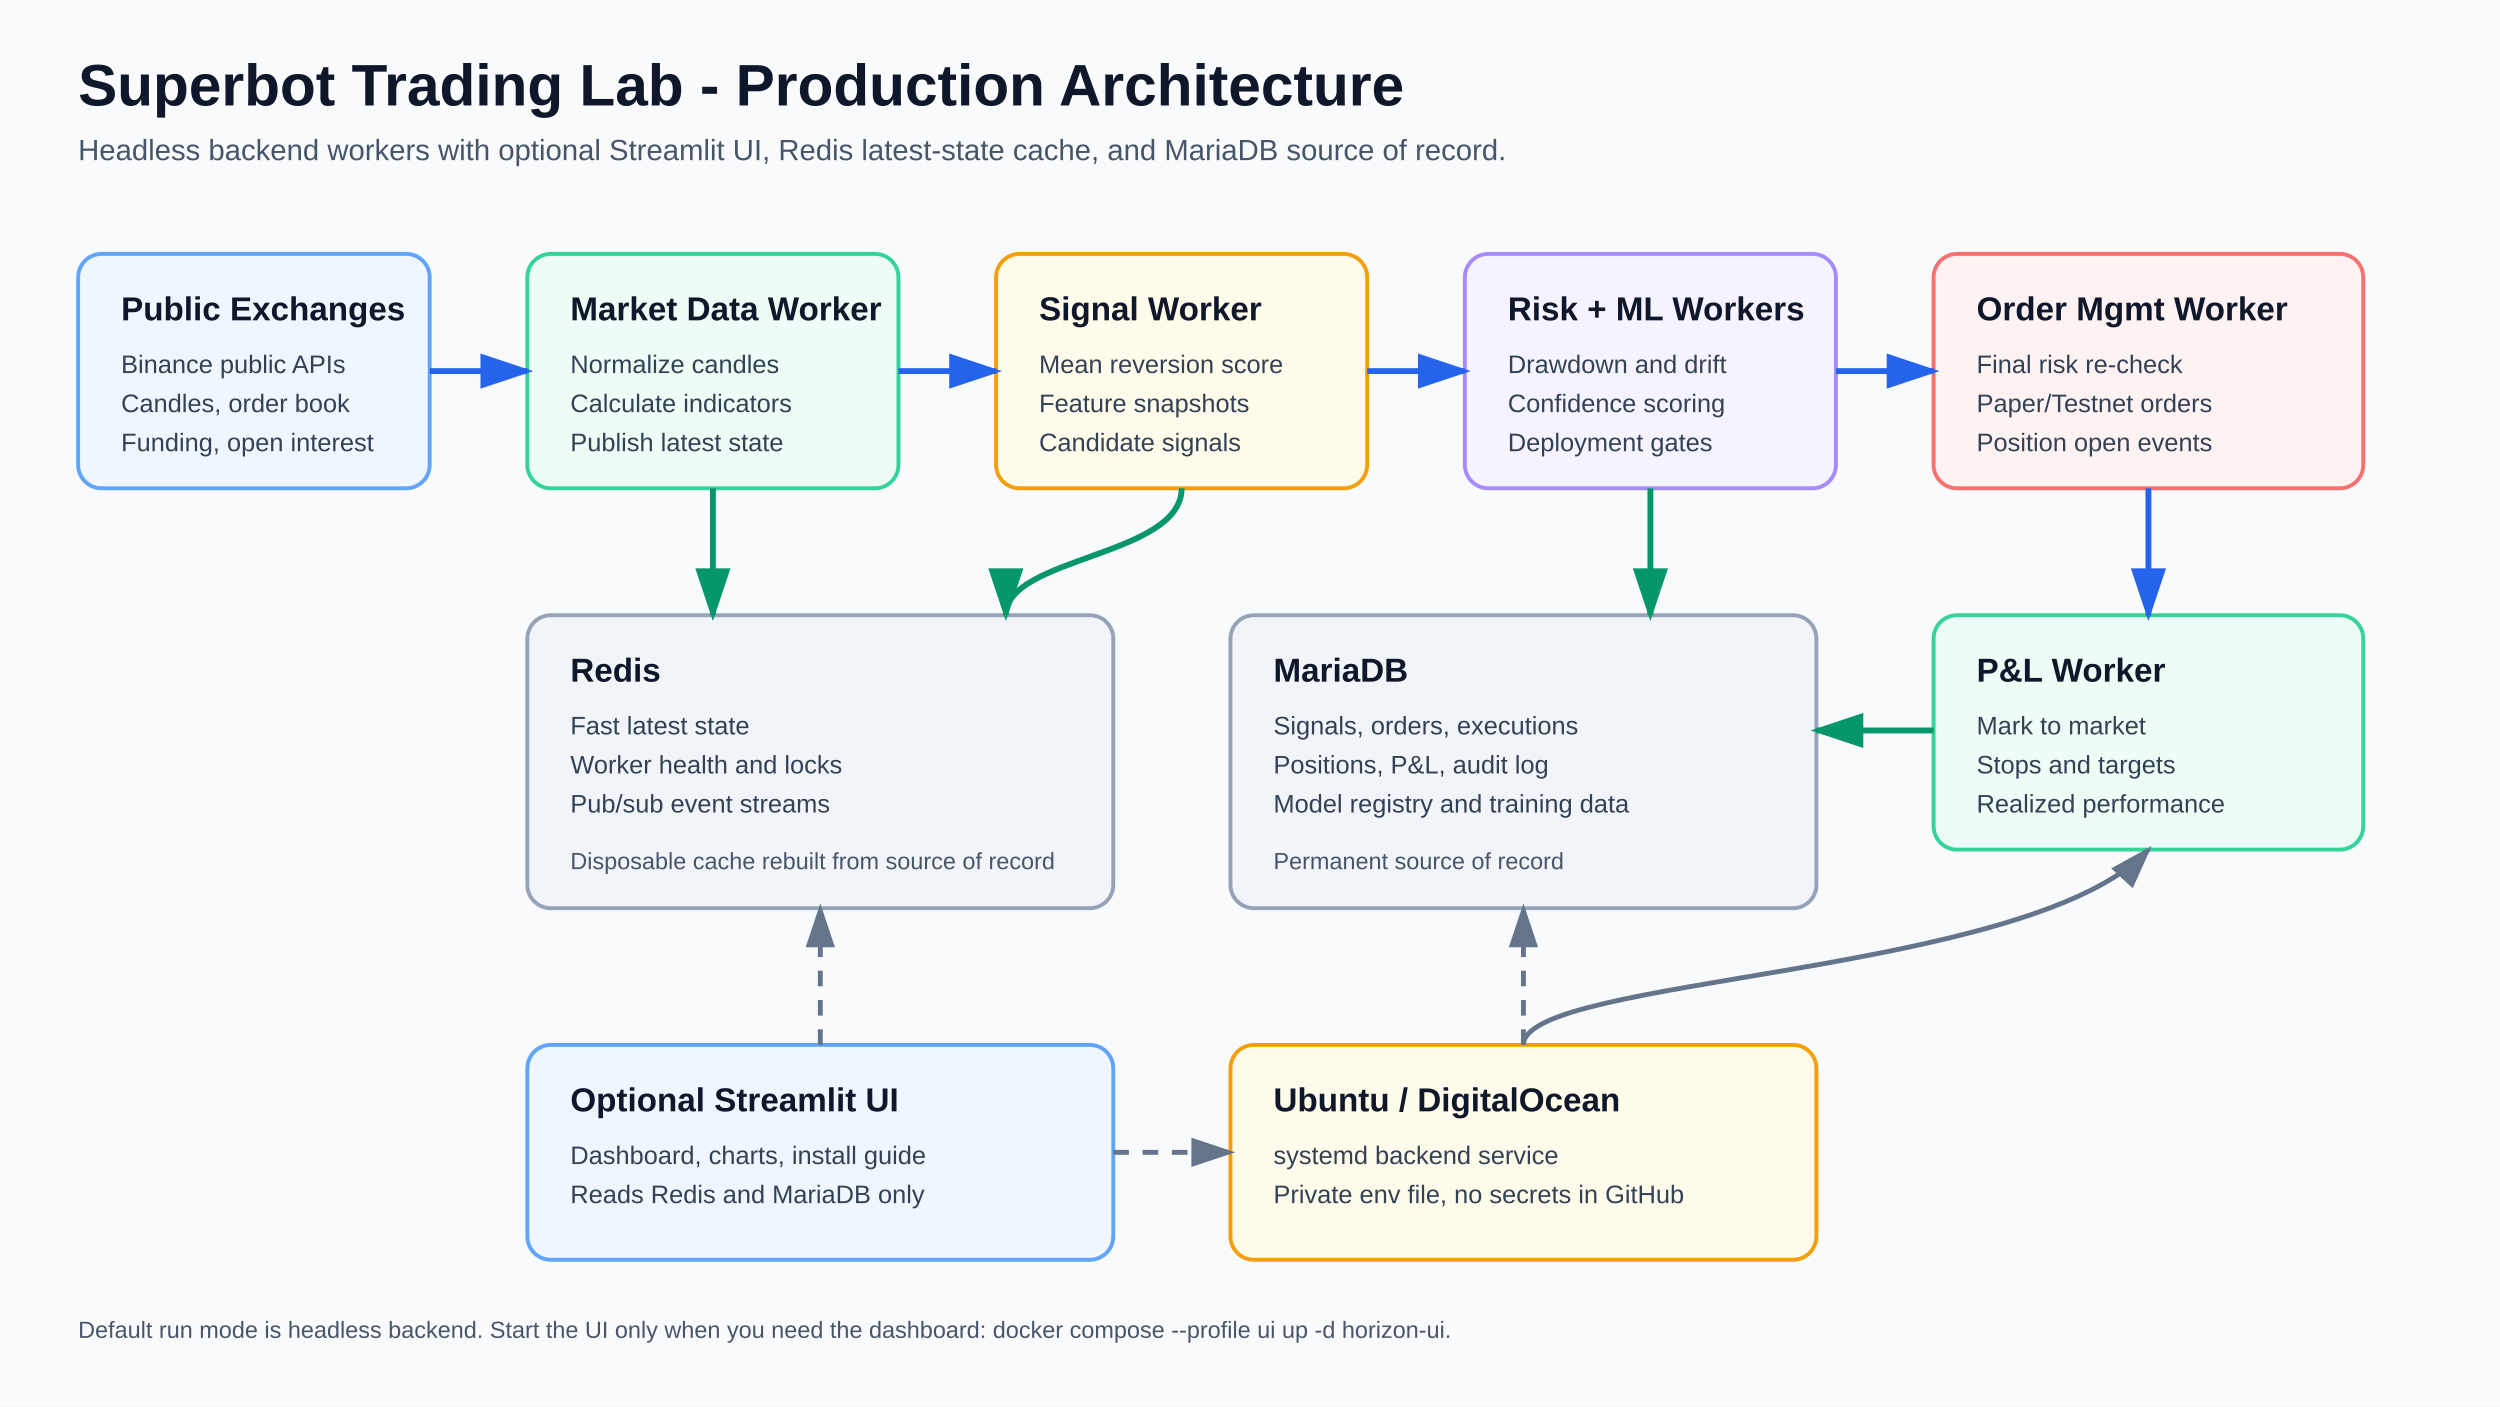
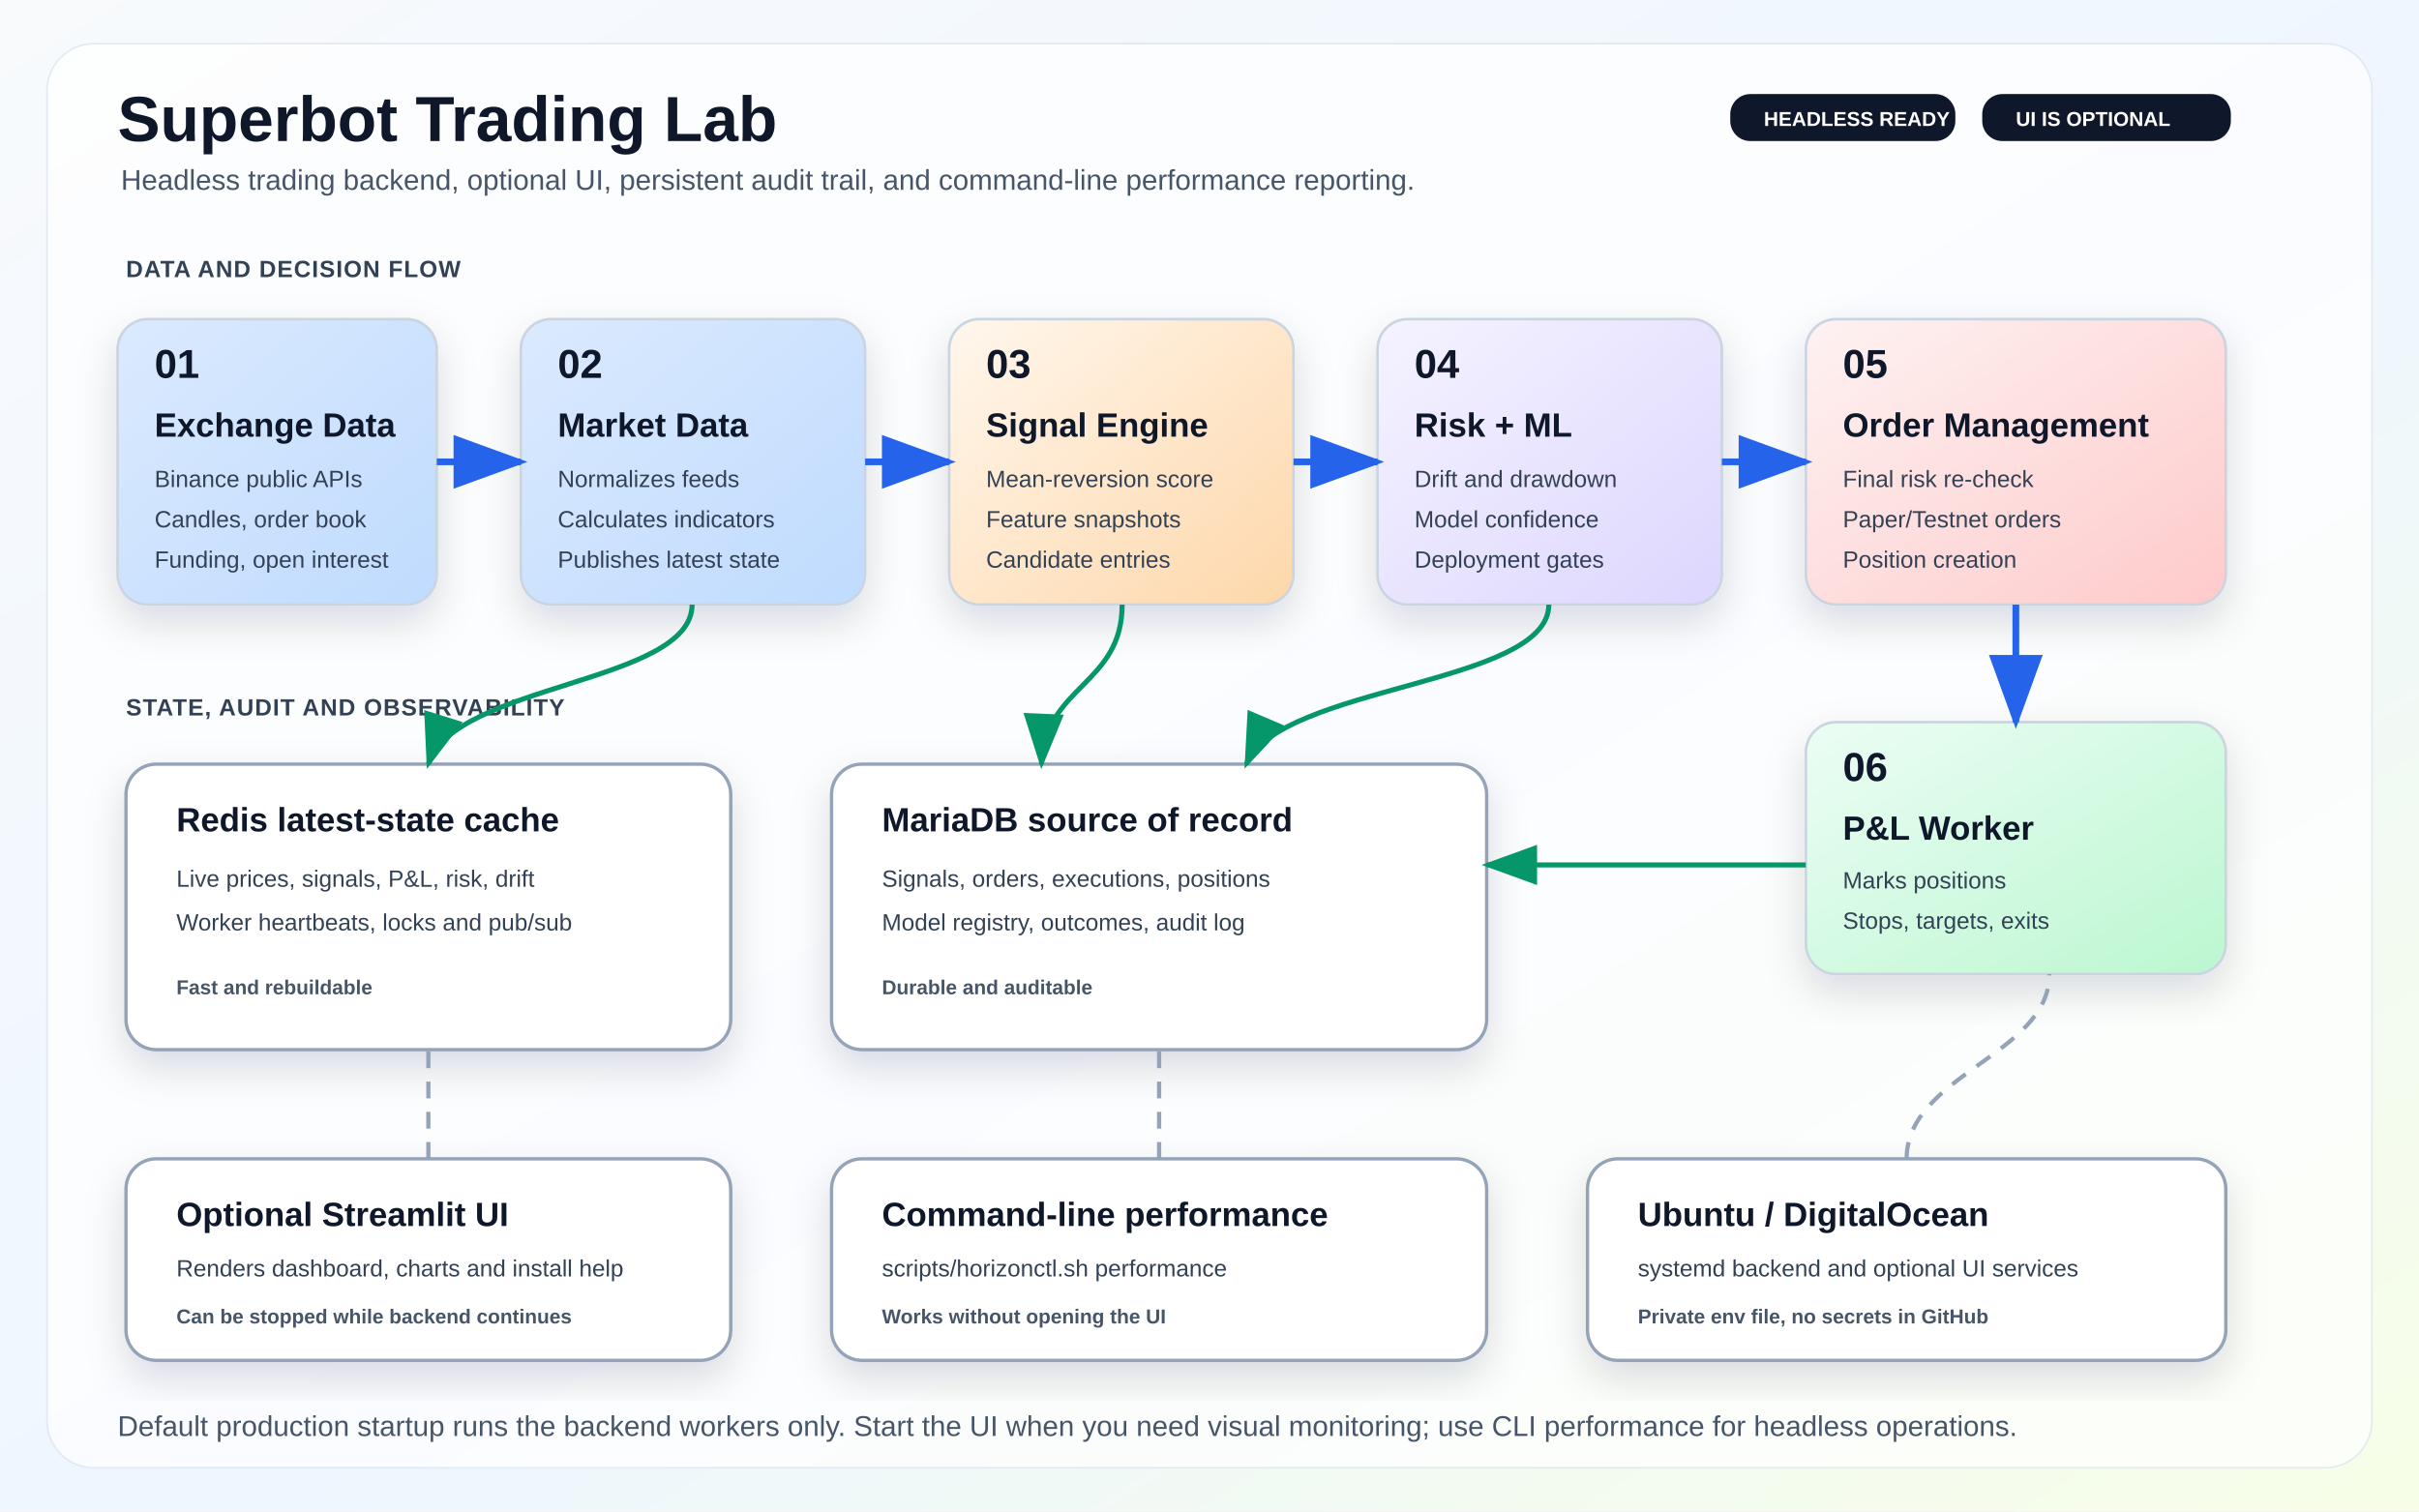
- <svg xmlns="http://www.w3.org/2000/svg" width="1280" height="720" viewBox="0 0 1280 720" role="img" aria-labelledby="title desc">
+ <svg xmlns="http://www.w3.org/2000/svg" width="1440" height="900" viewBox="0 0 1440 900" role="img" aria-labelledby="title desc">
  <defs>
+     <linearGradient id="bg" x1="0" y1="0" x2="1" y2="1">
+       <stop offset="0" stop-color="#f8fafc" />
+       <stop offset="0.55" stop-color="#eef6ff" />
+       <stop offset="1" stop-color="#f7fee7" />
+     </linearGradient>
+     <linearGradient id="ingest" x1="0" y1="0" x2="1" y2="1">
+       <stop offset="0" stop-color="#dbeafe" />
+       <stop offset="1" stop-color="#bfdbfe" />
+     </linearGradient>
+     <linearGradient id="signal" x1="0" y1="0" x2="1" y2="1">
+       <stop offset="0" stop-color="#fff7ed" />
+       <stop offset="1" stop-color="#fed7aa" />
+     </linearGradient>
+     <linearGradient id="risk" x1="0" y1="0" x2="1" y2="1">
+       <stop offset="0" stop-color="#f5f3ff" />
+       <stop offset="1" stop-color="#ddd6fe" />
+     </linearGradient>
+     <linearGradient id="orders" x1="0" y1="0" x2="1" y2="1">
+       <stop offset="0" stop-color="#fef2f2" />
+       <stop offset="1" stop-color="#fecaca" />
+     </linearGradient>
+     <linearGradient id="pnl" x1="0" y1="0" x2="1" y2="1">
+       <stop offset="0" stop-color="#ecfdf5" />
+       <stop offset="1" stop-color="#bbf7d0" />
+     </linearGradient>
+     <filter id="shadow" x="-20%" y="-20%" width="140%" height="140%">
+       <feDropShadow dx="0" dy="10" stdDeviation="12" flood-color="#0f172a" flood-opacity="0.14" />
+     </filter>
+     <marker id="arrow-blue" markerWidth="12" markerHeight="12" refX="10" refY="4" orient="auto" markerUnits="strokeWidth">
+       <path d="M0,0 L0,8 L11,4 z" fill="#2563eb" />
+     </marker>
+     <marker id="arrow-green" markerWidth="12" markerHeight="12" refX="10" refY="4" orient="auto" markerUnits="strokeWidth">
+       <path d="M0,0 L0,8 L11,4 z" fill="#059669" />
+     </marker>
    <style>
-       .bg{fill:#f8fafc}
-       .title{font:700 30px Arial,sans-serif;fill:#0f172a}
-       .subtitle{font:400 15px Arial,sans-serif;fill:#475569}
-       .box{fill:#ffffff;stroke:#cbd5e1;stroke-width:2;rx:12}
-       .box-blue{fill:#eff6ff;stroke:#60a5fa}
-       .box-green{fill:#ecfdf5;stroke:#34d399}
-       .box-amber{fill:#fffbeb;stroke:#f59e0b}
-       .box-red{fill:#fef2f2;stroke:#f87171}
-       .box-purple{fill:#f5f3ff;stroke:#a78bfa}
-       .box-slate{fill:#f1f5f9;stroke:#94a3b8}
-       .h{font:700 17px Arial,sans-serif;fill:#0f172a}
-       .t{font:400 13px Arial,sans-serif;fill:#334155}
-       .small{font:400 12px Arial,sans-serif;fill:#475569}
-       .arrow{stroke:#2563eb;stroke-width:3;fill:none;marker-end:url(#arrow)}
-       .arrow-green{stroke:#059669;stroke-width:3;fill:none;marker-end:url(#arrow-green)}
-       .arrow-gray{stroke:#64748b;stroke-width:2.5;fill:none;marker-end:url(#arrow-gray)}
-       .dash{stroke-dasharray:8 7}
+       .title{font:800 38px Arial,sans-serif;fill:#0f172a}
+       .subtitle{font:400 17px Arial,sans-serif;fill:#475569}
+       .section{font:700 14px Arial,sans-serif;fill:#334155;letter-spacing:.6px}
+       .card{stroke:#cbd5e1;stroke-width:1.6;rx:18;filter:url(#shadow)}
+       .store{fill:#ffffff;stroke:#94a3b8;stroke-width:2;rx:18;filter:url(#shadow)}
+       .h{font:800 20px Arial,sans-serif;fill:#0f172a}
+       .t{font:400 14px Arial,sans-serif;fill:#334155}
+       .mini{font:700 12px Arial,sans-serif;fill:#475569}
+       .pill{fill:#0f172a;rx:12}
+       .pillText{font:700 12px Arial,sans-serif;fill:#ffffff}
+       .flow{stroke:#2563eb;stroke-width:4;fill:none;marker-end:url(#arrow-blue)}
+       .persist{stroke:#059669;stroke-width:3;fill:none;marker-end:url(#arrow-green)}
+       .dash{stroke-dasharray:10 8}
+       .muted{stroke:#94a3b8;stroke-width:2.5;fill:none}
+       .icon{font:700 24px Arial,sans-serif;fill:#0f172a}
    </style>
-     <marker id="arrow" markerWidth="10" markerHeight="10" refX="8" refY="3" orient="auto" markerUnits="strokeWidth">
-       <path d="M0,0 L0,6 L9,3 z" fill="#2563eb" />
-     </marker>
-     <marker id="arrow-green" markerWidth="10" markerHeight="10" refX="8" refY="3" orient="auto" markerUnits="strokeWidth">
-       <path d="M0,0 L0,6 L9,3 z" fill="#059669" />
-     </marker>
-     <marker id="arrow-gray" markerWidth="10" markerHeight="10" refX="8" refY="3" orient="auto" markerUnits="strokeWidth">
-       <path d="M0,0 L0,6 L9,3 z" fill="#64748b" />
-     </marker>
  </defs>
-   <rect class="bg" x="0" y="0" width="1280" height="720" />
-   <text class="title" x="40" y="54">Superbot Trading Lab - Production Architecture</text>
-   <text class="subtitle" x="40" y="82">Headless backend workers with optional Streamlit UI, Redis latest-state cache, and MariaDB source of record.</text>
-   <rect class="box box-blue" x="40" y="130" width="180" height="120" />
-   <text class="h" x="62" y="164">Public Exchanges</text>
-   <text class="t" x="62" y="191">Binance public APIs</text>
-   <text class="t" x="62" y="211">Candles, order book</text>
-   <text class="t" x="62" y="231">Funding, open interest</text>
-   <rect class="box box-green" x="270" y="130" width="190" height="120" />
-   <text class="h" x="292" y="164">Market Data Worker</text>
-   <text class="t" x="292" y="191">Normalize candles</text>
-   <text class="t" x="292" y="211">Calculate indicators</text>
-   <text class="t" x="292" y="231">Publish latest state</text>
-   <rect class="box box-amber" x="510" y="130" width="190" height="120" />
-   <text class="h" x="532" y="164">Signal Worker</text>
-   <text class="t" x="532" y="191">Mean reversion score</text>
-   <text class="t" x="532" y="211">Feature snapshots</text>
-   <text class="t" x="532" y="231">Candidate signals</text>
-   <rect class="box box-purple" x="750" y="130" width="190" height="120" />
-   <text class="h" x="772" y="164">Risk + ML Workers</text>
-   <text class="t" x="772" y="191">Drawdown and drift</text>
-   <text class="t" x="772" y="211">Confidence scoring</text>
-   <text class="t" x="772" y="231">Deployment gates</text>
-   <rect class="box box-red" x="990" y="130" width="220" height="120" />
-   <text class="h" x="1012" y="164">Order Mgmt Worker</text>
-   <text class="t" x="1012" y="191">Final risk re-check</text>
-   <text class="t" x="1012" y="211">Paper/Testnet orders</text>
-   <text class="t" x="1012" y="231">Position open events</text>
-   <rect class="box box-green" x="990" y="315" width="220" height="120" />
-   <text class="h" x="1012" y="349">P&amp;L Worker</text>
-   <text class="t" x="1012" y="376">Mark to market</text>
-   <text class="t" x="1012" y="396">Stops and targets</text>
-   <text class="t" x="1012" y="416">Realized performance</text>
-   <rect class="box box-slate" x="270" y="315" width="300" height="150" />
-   <text class="h" x="292" y="349">Redis</text>
-   <text class="t" x="292" y="376">Fast latest state</text>
-   <text class="t" x="292" y="396">Worker health and locks</text>
-   <text class="t" x="292" y="416">Pub/sub event streams</text>
-   <text class="small" x="292" y="445">Disposable cache rebuilt from source of record</text>
-   <rect class="box box-slate" x="630" y="315" width="300" height="150" />
-   <text class="h" x="652" y="349">MariaDB</text>
-   <text class="t" x="652" y="376">Signals, orders, executions</text>
-   <text class="t" x="652" y="396">Positions, P&amp;L, audit log</text>
-   <text class="t" x="652" y="416">Model registry and training data</text>
-   <text class="small" x="652" y="445">Permanent source of record</text>
-   <rect class="box box-blue" x="270" y="535" width="300" height="110" />
-   <text class="h" x="292" y="569">Optional Streamlit UI</text>
-   <text class="t" x="292" y="596">Dashboard, charts, install guide</text>
-   <text class="t" x="292" y="616">Reads Redis and MariaDB only</text>
-   <rect class="box box-amber" x="630" y="535" width="300" height="110" />
-   <text class="h" x="652" y="569">Ubuntu / DigitalOcean</text>
-   <text class="t" x="652" y="596">systemd backend service</text>
-   <text class="t" x="652" y="616">Private env file, no secrets in GitHub</text>
-   <path class="arrow" d="M220 190 H270" />
-   <path class="arrow" d="M460 190 H510" />
-   <path class="arrow" d="M700 190 H750" />
-   <path class="arrow" d="M940 190 H990" />
-   <path class="arrow" d="M1100 250 V315" />
-   <path class="arrow-green" d="M365 250 V315" />
-   <path class="arrow-green" d="M605 250 C605 285 515 285 515 315" />
-   <path class="arrow-green" d="M845 250 V315" />
-   <path class="arrow-green" d="M990 374 H930" />
-   <path class="arrow-gray dash" d="M420 535 V465" />
-   <path class="arrow-gray dash" d="M570 590 H630" />
-   <path class="arrow-gray dash" d="M780 535 V465" />
-   <path class="arrow-gray" d="M780 535 C780 500 1040 500 1100 435" />
-   <text class="small" x="40" y="685">Default run mode is headless backend. Start the UI only when you need the dashboard: docker compose --profile ui up -d horizon-ui.</text>
+   <rect width="1440" height="900" fill="url(#bg)" />
+   <rect x="28" y="26" width="1384" height="848" rx="28" fill="#ffffff" opacity="0.72" stroke="#dbe4ef" />
+   <text class="title" x="70" y="84">Superbot Trading Lab</text>
+   <text class="subtitle" x="72" y="113">Headless trading backend, optional UI, persistent audit trail, and command-line performance reporting.</text>
+   <rect class="pill" x="1030" y="56" width="134" height="28" />
+   <text class="pillText" x="1050" y="75">HEADLESS READY</text>
+   <rect class="pill" x="1180" y="56" width="148" height="28" />
+   <text class="pillText" x="1200" y="75">UI IS OPTIONAL</text>
+   <text class="section" x="75" y="165">DATA AND DECISION FLOW</text>
+   <rect class="card" x="70" y="190" width="190" height="170" fill="url(#ingest)" />
+   <text class="icon" x="92" y="225">01</text>
+   <text class="h" x="92" y="260">Exchange Data</text>
+   <text class="t" x="92" y="290">Binance public APIs</text>
+   <text class="t" x="92" y="314">Candles, order book</text>
+   <text class="t" x="92" y="338">Funding, open interest</text>
+   <rect class="card" x="310" y="190" width="205" height="170" fill="url(#ingest)" />
+   <text class="icon" x="332" y="225">02</text>
+   <text class="h" x="332" y="260">Market Data</text>
+   <text class="t" x="332" y="290">Normalizes feeds</text>
+   <text class="t" x="332" y="314">Calculates indicators</text>
+   <text class="t" x="332" y="338">Publishes latest state</text>
+   <rect class="card" x="565" y="190" width="205" height="170" fill="url(#signal)" />
+   <text class="icon" x="587" y="225">03</text>
+   <text class="h" x="587" y="260">Signal Engine</text>
+   <text class="t" x="587" y="290">Mean-reversion score</text>
+   <text class="t" x="587" y="314">Feature snapshots</text>
+   <text class="t" x="587" y="338">Candidate entries</text>
+   <rect class="card" x="820" y="190" width="205" height="170" fill="url(#risk)" />
+   <text class="icon" x="842" y="225">04</text>
+   <text class="h" x="842" y="260">Risk + ML</text>
+   <text class="t" x="842" y="290">Drift and drawdown</text>
+   <text class="t" x="842" y="314">Model confidence</text>
+   <text class="t" x="842" y="338">Deployment gates</text>
+   <rect class="card" x="1075" y="190" width="250" height="170" fill="url(#orders)" />
+   <text class="icon" x="1097" y="225">05</text>
+   <text class="h" x="1097" y="260">Order Management</text>
+   <text class="t" x="1097" y="290">Final risk re-check</text>
+   <text class="t" x="1097" y="314">Paper/Testnet orders</text>
+   <text class="t" x="1097" y="338">Position creation</text>
+   <path class="flow" d="M260 275 H310" />
+   <path class="flow" d="M515 275 H565" />
+   <path class="flow" d="M770 275 H820" />
+   <path class="flow" d="M1025 275 H1075" />
+   <rect class="card" x="1075" y="430" width="250" height="150" fill="url(#pnl)" />
+   <text class="icon" x="1097" y="465">06</text>
+   <text class="h" x="1097" y="500">P&amp;L Worker</text>
+   <text class="t" x="1097" y="529">Marks positions</text>
+   <text class="t" x="1097" y="553">Stops, targets, exits</text>
+   <path class="flow" d="M1200 360 V430" />
+   <text class="section" x="75" y="426">STATE, AUDIT AND OBSERVABILITY</text>
+   <rect class="store" x="75" y="455" width="360" height="170" />
+   <text class="h" x="105" y="495">Redis latest-state cache</text>
+   <text class="t" x="105" y="528">Live prices, signals, P&amp;L, risk, drift</text>
+   <text class="t" x="105" y="554">Worker heartbeats, locks and pub/sub</text>
+   <text class="mini" x="105" y="592">Fast and rebuildable</text>
+   <rect class="store" x="495" y="455" width="390" height="170" />
+   <text class="h" x="525" y="495">MariaDB source of record</text>
+   <text class="t" x="525" y="528">Signals, orders, executions, positions</text>
+   <text class="t" x="525" y="554">Model registry, outcomes, audit log</text>
+   <text class="mini" x="525" y="592">Durable and auditable</text>
+   <path class="persist" d="M412 360 C412 407 270 407 255 455" />
+   <path class="persist" d="M668 360 C668 408 622 408 620 455" />
+   <path class="persist" d="M922 360 C922 408 762 408 742 455" />
+   <path class="persist" d="M1075 515 H885" />
+   <rect class="store" x="75" y="690" width="360" height="120" />
+   <text class="h" x="105" y="730">Optional Streamlit UI</text>
+   <text class="t" x="105" y="760">Renders dashboard, charts and install help</text>
+   <text class="mini" x="105" y="788">Can be stopped while backend continues</text>
+   <rect class="store" x="495" y="690" width="390" height="120" />
+   <text class="h" x="525" y="730">Command-line performance</text>
+   <text class="t" x="525" y="760">scripts/horizonctl.sh performance</text>
+   <text class="mini" x="525" y="788">Works without opening the UI</text>
+   <rect class="store" x="945" y="690" width="380" height="120" />
+   <text class="h" x="975" y="730">Ubuntu / DigitalOcean</text>
+   <text class="t" x="975" y="760">systemd backend and optional UI services</text>
+   <text class="mini" x="975" y="788">Private env file, no secrets in GitHub</text>
+   <path class="muted dash" d="M255 690 V625" />
+   <path class="muted dash" d="M690 690 V625" />
+   <path class="muted dash" d="M1135 690 C1135 640 1220 628 1220 580" />
+   <text class="subtitle" x="70" y="855">Default production startup runs the backend workers only. Start the UI when you need visual monitoring; use CLI performance for headless operations.</text>
</svg>
